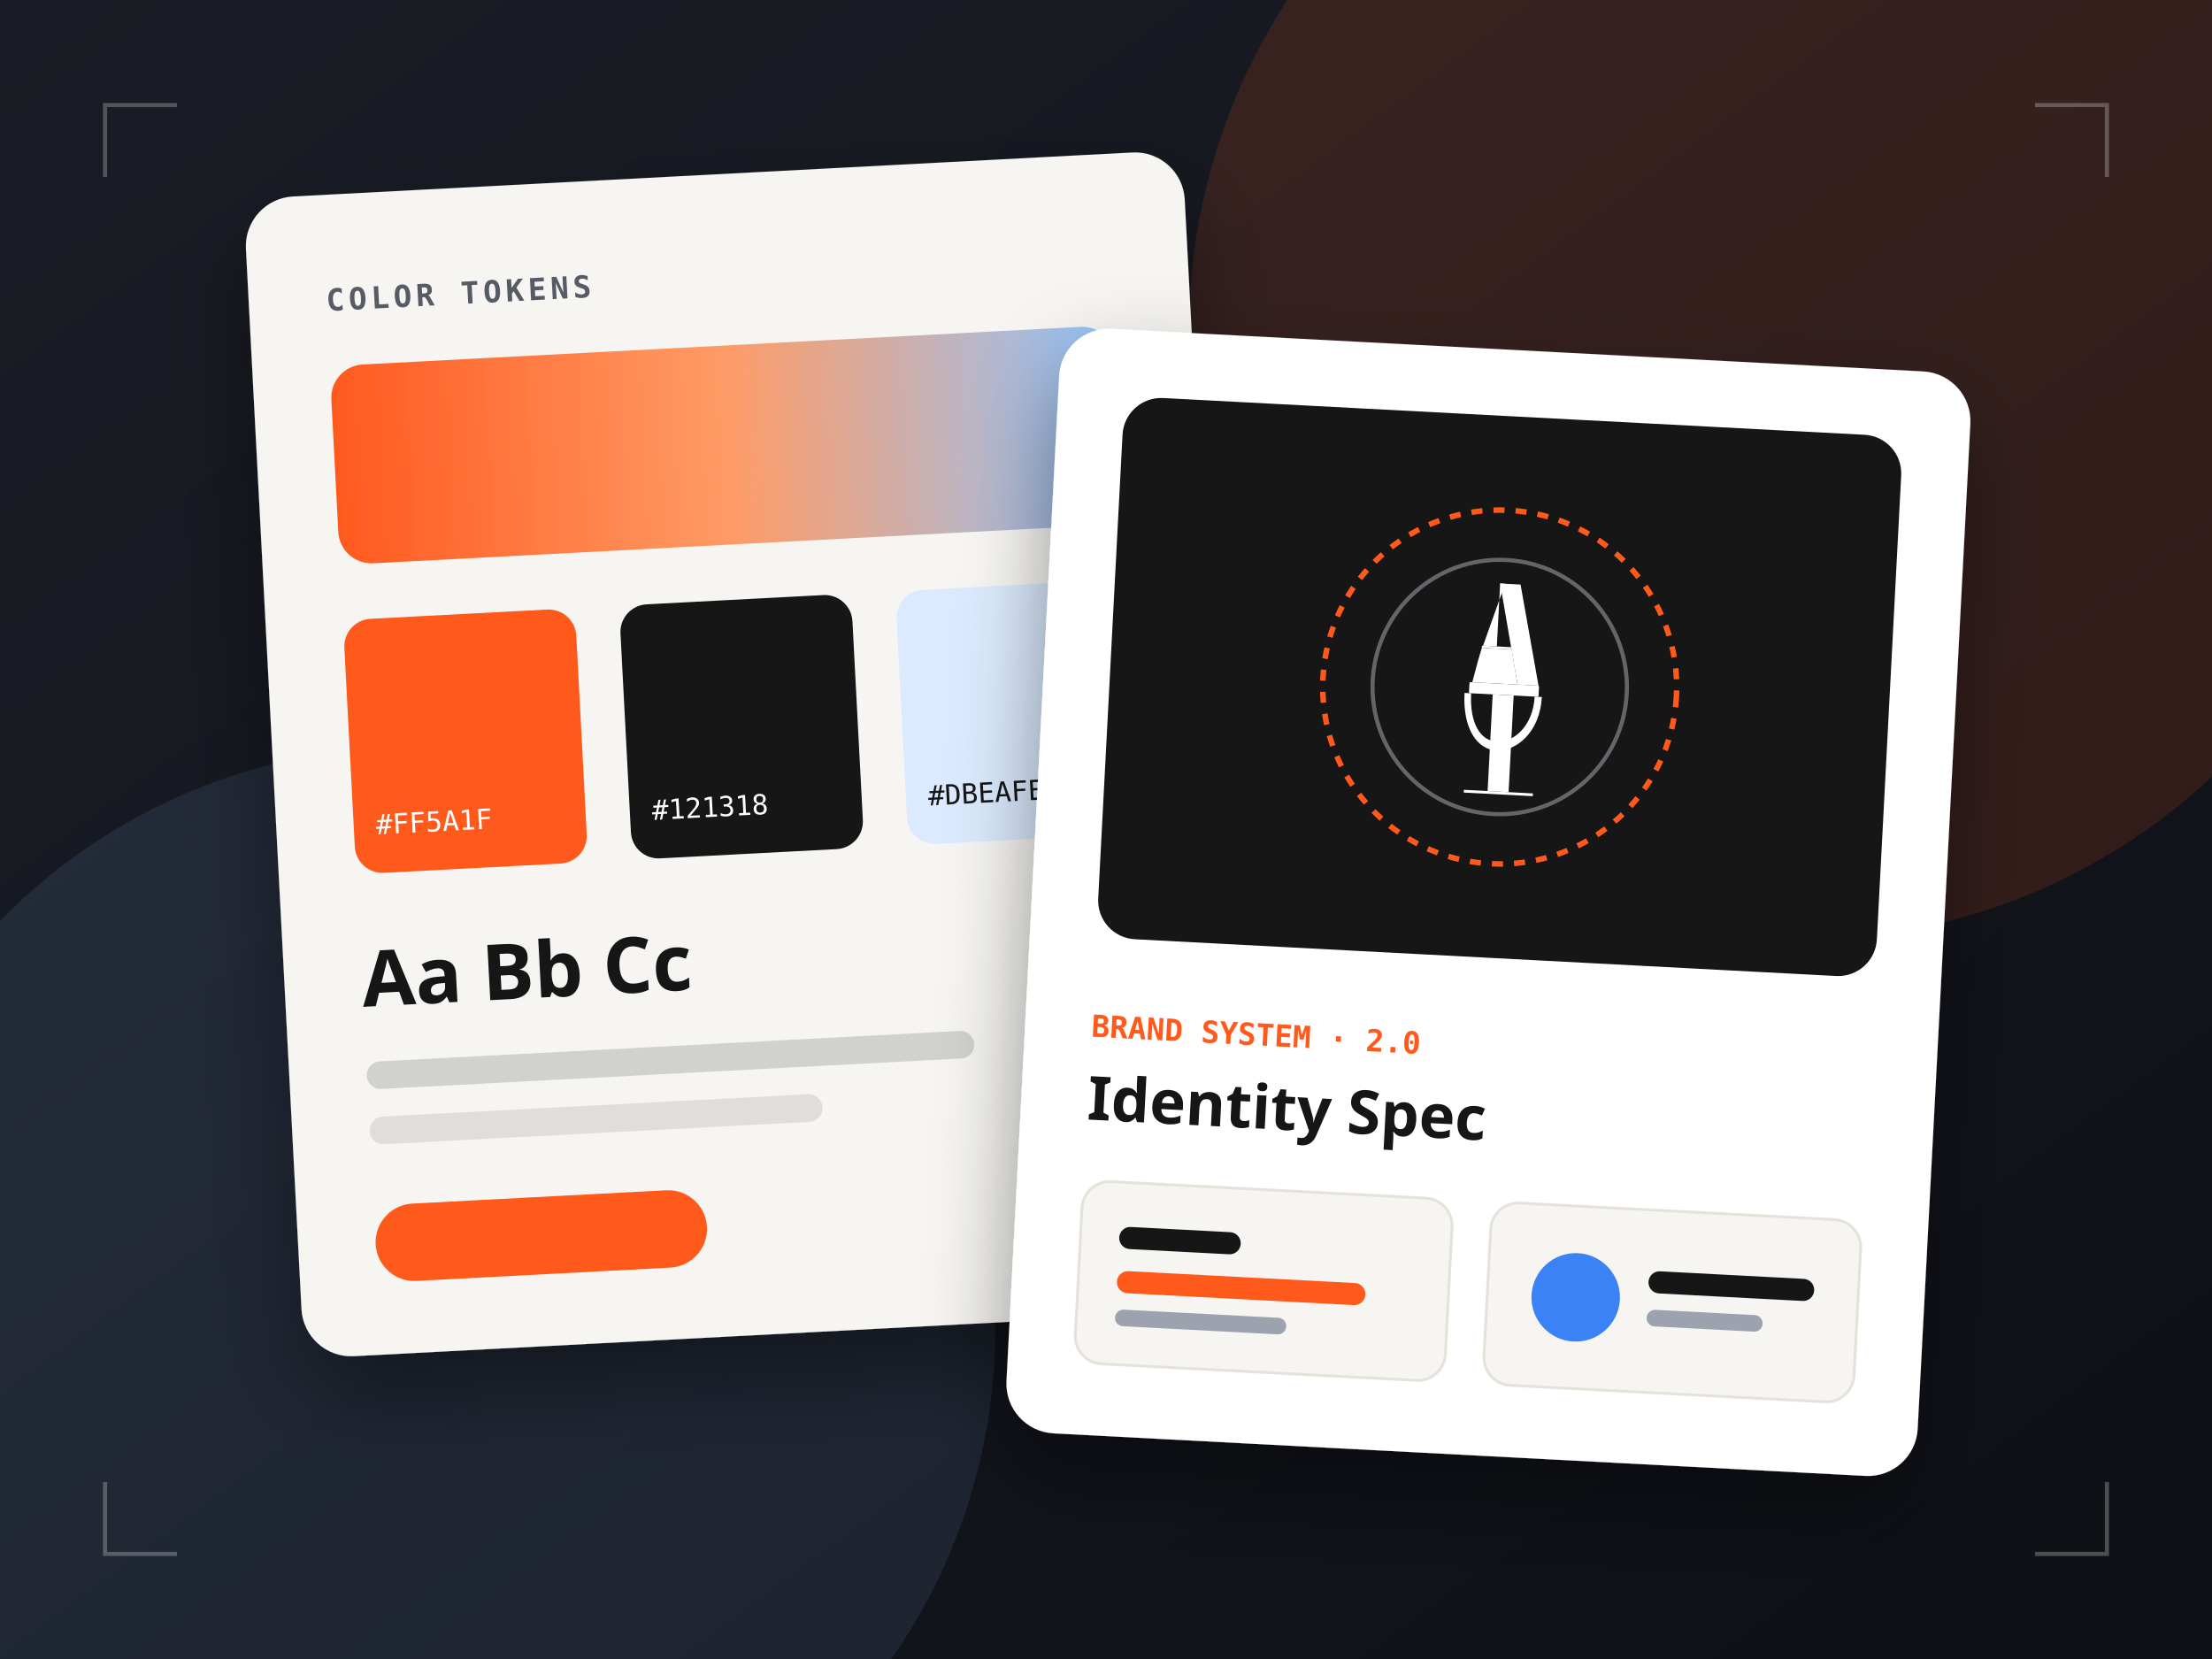
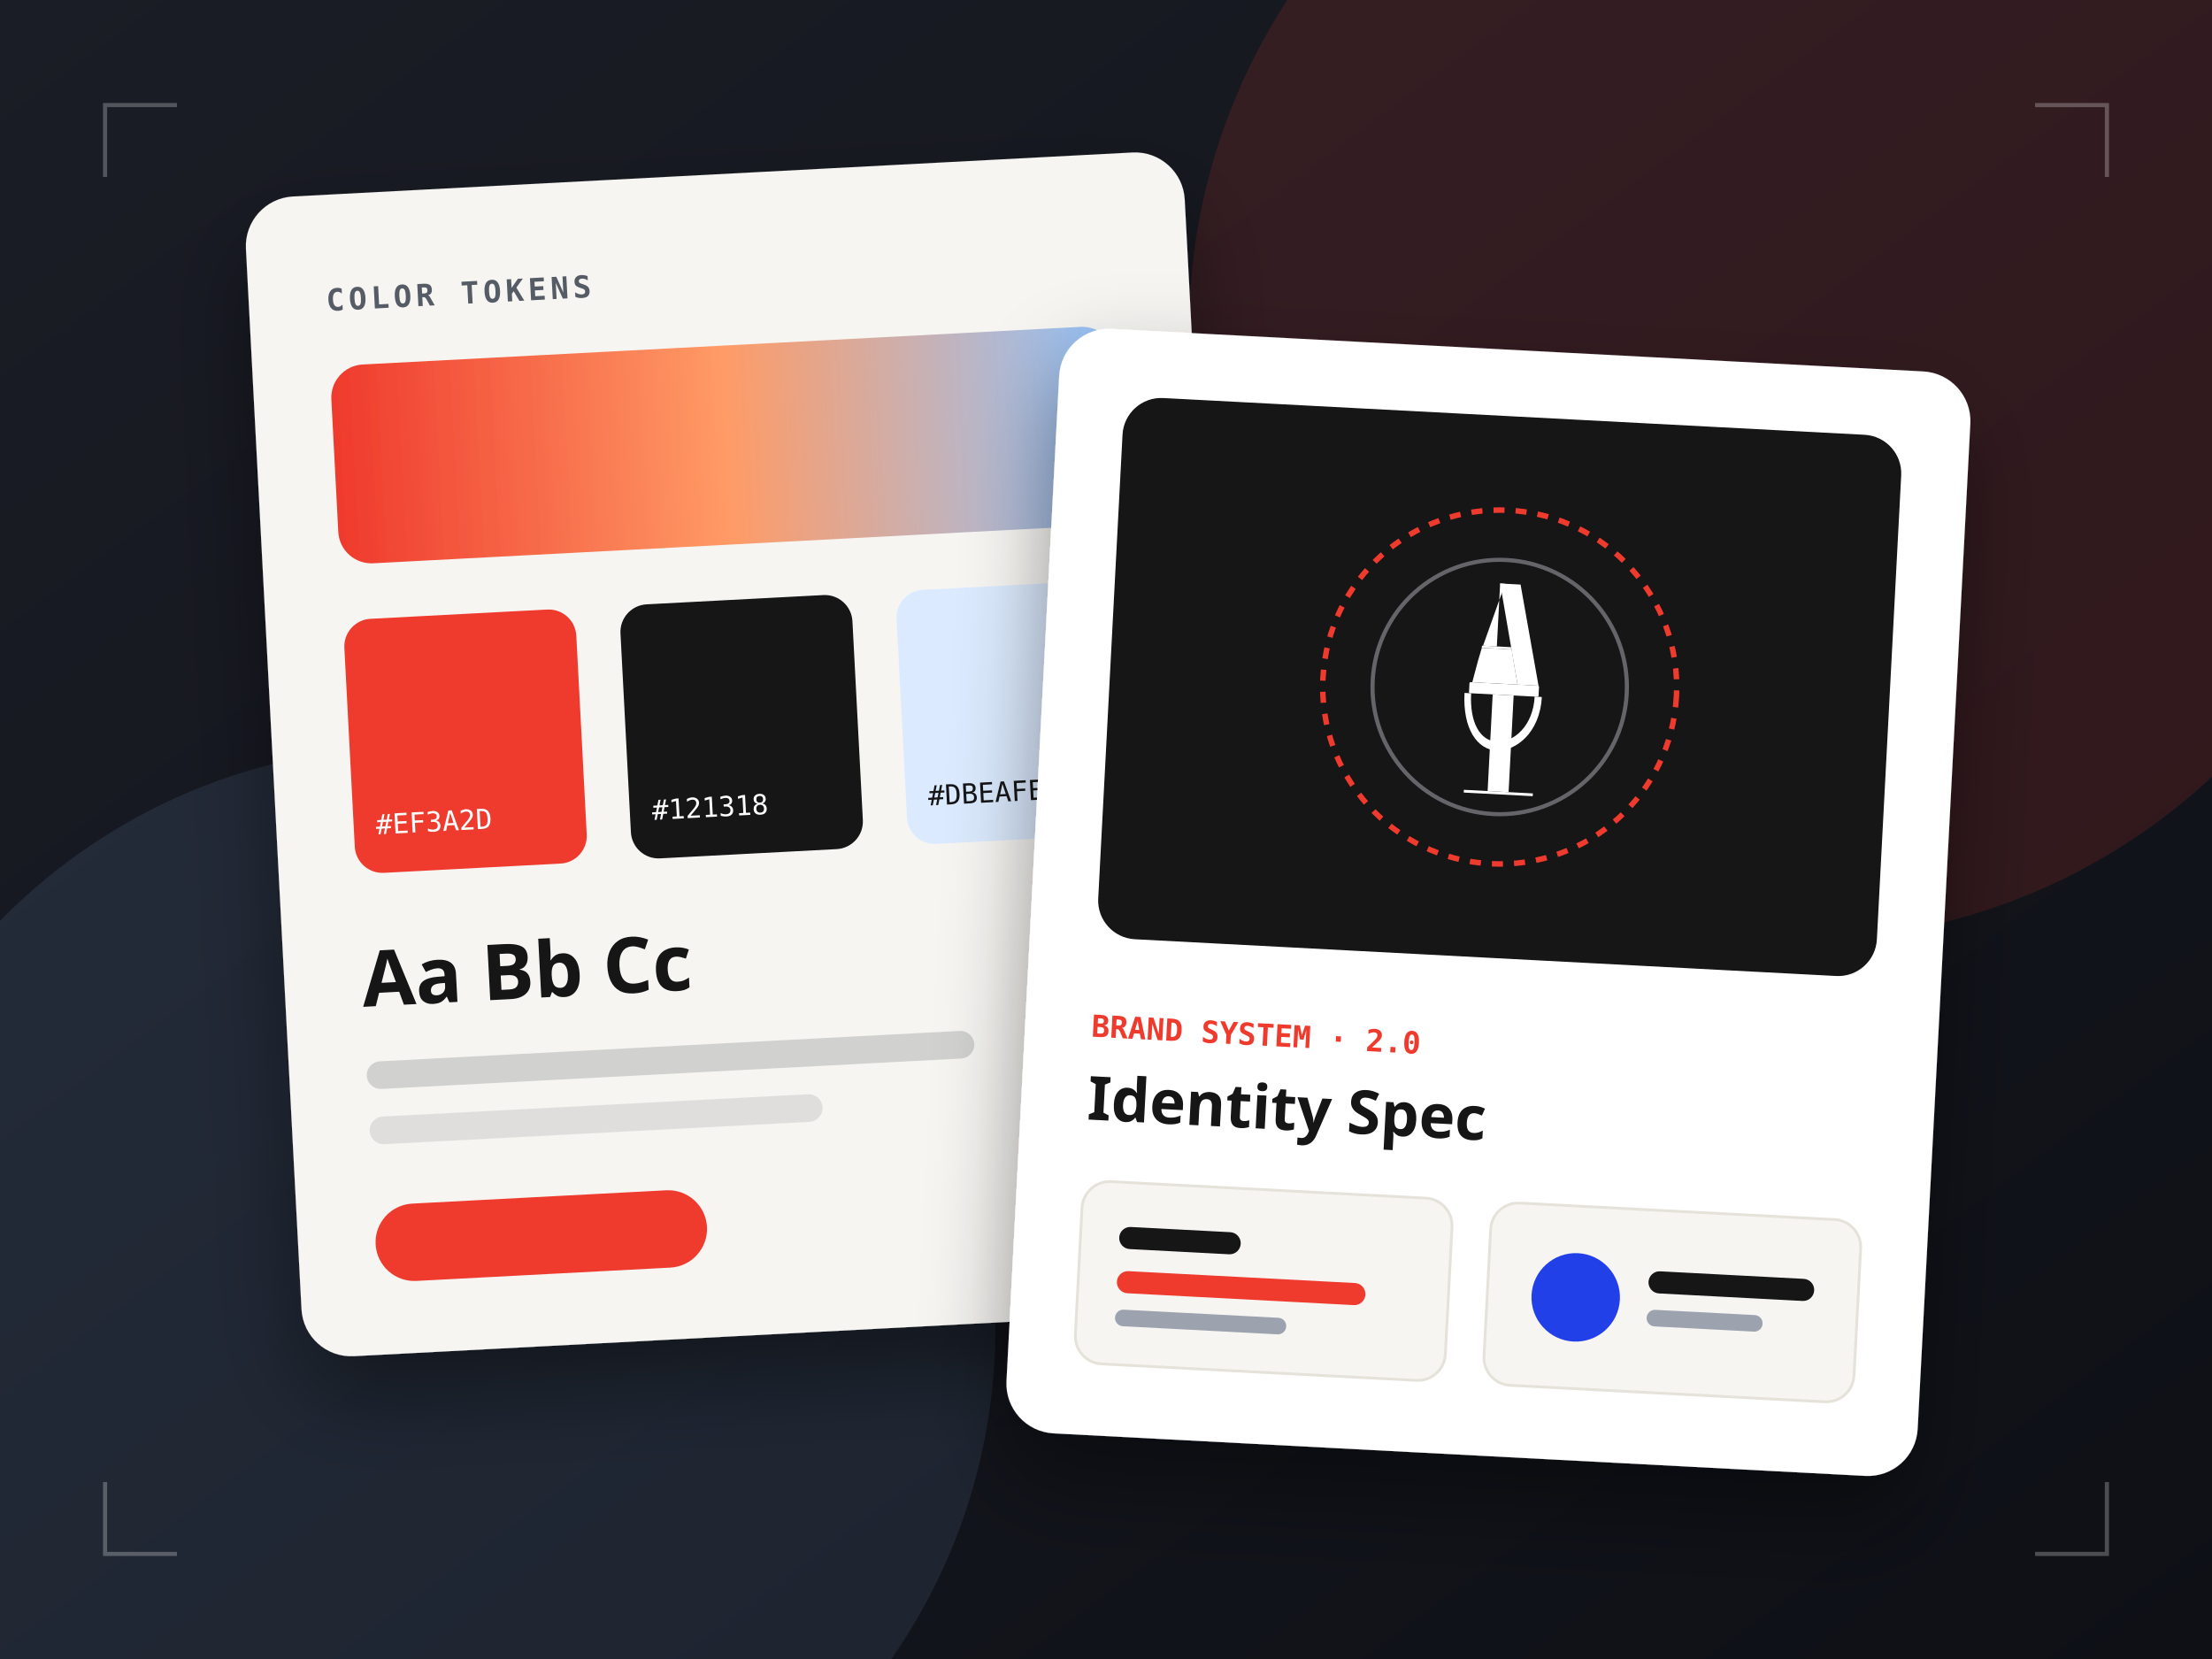
<svg xmlns="http://www.w3.org/2000/svg" viewBox="0 0 800 600" width="800" height="600">
  <defs>
    <linearGradient id="studioMat" x1="0" y1="0" x2="1" y2="1">
      <stop offset="0%" stop-color="#1B1D26" />
      <stop offset="100%" stop-color="#0E1016" />
    </linearGradient>
    <linearGradient id="accentGrad" x1="0" y1="0" x2="1" y2="0">
-       <stop offset="0%" stop-color="#FF5A1F" />
+       <stop offset="0%" stop-color="#EF3A2D" />
      <stop offset="50%" stop-color="#FF9B66" />
      <stop offset="100%" stop-color="#93C5FD" />
    </linearGradient>
    <filter id="cardDrop" x="-15%" y="-15%" width="140%" height="140%">
      <feDropShadow dx="0" dy="16" stdDeviation="16" flood-color="#000000" flood-opacity="0.4" />
    </filter>
  </defs>
  <rect width="800" height="600" fill="url(#studioMat)" />
-   <circle cx="650" cy="120" r="220" fill="#FF5A1F" opacity="0.14" />
+   <circle cx="650" cy="120" r="220" fill="#EF3A2D" opacity="0.14" />
  <circle cx="150" cy="480" r="210" fill="#93C5FD" opacity="0.1" />
  <path d="M 38 64 L 38 38 L 64 38 M 736 38 L 762 38 L 762 64 M 38 536 L 38 562 L 64 562 M 736 562 L 762 562 L 762 536" fill="none" stroke="#FFFFFF" stroke-opacity="0.25" stroke-width="1.5" />
  <g transform="translate(88, 72) rotate(-3)" filter="url(#cardDrop)">
    <rect width="340" height="420" rx="18" fill="#F6F5F2" />
    <text x="28" y="42" font-family="monospace" font-size="11" font-weight="700" fill="#575B66" letter-spacing="1.5">COLOR TOKENS</text>
    <rect x="28" y="62" width="284" height="72" rx="12" fill="url(#accentGrad)" />
-     <rect x="28" y="154" width="84" height="92" rx="10" fill="#FF5A1F" />
-     <text x="36" y="232" font-family="monospace" font-size="10" fill="#FFFFFF">#FF5A1F</text>
+     <rect x="28" y="154" width="84" height="92" rx="10" fill="#EF3A2D" />
+     <text x="36" y="232" font-family="monospace" font-size="10" fill="#FFFFFF">#EF3A2D</text>
    <rect x="128" y="154" width="84" height="92" rx="10" fill="#121318" />
    <text x="136" y="232" font-family="monospace" font-size="10" fill="#FFFFFF">#121318</text>
    <rect x="228" y="154" width="84" height="92" rx="10" fill="#DBEAFE" />
    <text x="236" y="232" font-family="monospace" font-size="10" fill="#121318">#DBEAFE</text>
    <text x="28" y="294" font-family="Arial Black, sans-serif" font-size="28" font-weight="900" fill="#121318">Aa Bb Cc</text>
    <rect x="28" y="314" width="220" height="10" rx="5" fill="#121318" fill-opacity="0.16" />
    <rect x="28" y="334" width="164" height="10" rx="5" fill="#121318" fill-opacity="0.1" />
-     <rect x="28" y="366" width="120" height="28" rx="14" fill="#FF5A1F" />
+     <rect x="28" y="366" width="120" height="28" rx="14" fill="#EF3A2D" />
    <circle cx="290" cy="380" r="14" fill="#121318" />
  </g>
  <g transform="translate(384, 118) rotate(3)" filter="url(#cardDrop)">
    <rect width="330" height="400" rx="18" fill="#FFFFFF" />
    <rect x="24" y="24" width="282" height="196" rx="14" fill="#121318" />
-     <circle cx="165" cy="122" r="64" fill="none" stroke="#FF5A1F" stroke-width="2" stroke-dasharray="4 4" />
+     <circle cx="165" cy="122" r="64" fill="none" stroke="#EF3A2D" stroke-width="2" stroke-dasharray="4 4" />
    <circle cx="165" cy="122" r="46" fill="none" stroke="#FFFFFF" stroke-opacity="0.35" stroke-width="1.5" />
    <g transform="translate(115, 72) scale(0.2)" fill="#FFFFFF">
      <polygon points="241,63 250,63 216,177 241,177" />
      <rect x="214" y="177" width="53" height="4" />
      <polygon points="241,63 278,63 320,244 282,244" />
      <polygon points="208,206 214,181 268,181 282,244 200,244" />
      <rect x="195" y="244" width="126" height="20" rx="2" />
      <path d="M 187,264 C 187,330 216,365 250,365 C 284,365 327,330 327,264 L 314,264 C 314,318 280,349 250,349 C 220,349 199,318 199,264 Z" />
      <rect x="238" y="264" width="38" height="175" />
      <rect x="195" y="439" width="125" height="5" />
    </g>
-     <text x="24" y="256" font-family="monospace" font-size="11" font-weight="700" fill="#FF5A1F">BRAND SYSTEM · 2.0</text>
+     <text x="24" y="256" font-family="monospace" font-size="11" font-weight="700" fill="#EF3A2D">BRAND SYSTEM · 2.0</text>
    <text x="24" y="286" font-family="Arial Black, sans-serif" font-size="22" font-weight="800" fill="#121318">Identity Spec</text>
    <rect x="24" y="308" width="134" height="66" rx="10" fill="#F6F5F2" stroke="#E5E2DA" />
    <rect x="38" y="324" width="44" height="8" rx="4" fill="#121318" />
-     <rect x="38" y="340" width="90" height="8" rx="4" fill="#FF5A1F" />
+     <rect x="38" y="340" width="90" height="8" rx="4" fill="#EF3A2D" />
    <rect x="38" y="354" width="62" height="6" rx="3" fill="#9CA3AF" />
    <rect x="172" y="308" width="134" height="66" rx="10" fill="#F6F5F2" stroke="#E5E2DA" />
-     <circle cx="204" cy="341" r="16" fill="#3B82F6" />
+     <circle cx="204" cy="341" r="16" fill="#2340E8" />
    <rect x="230" y="330" width="60" height="8" rx="4" fill="#121318" />
    <rect x="230" y="344" width="42" height="6" rx="3" fill="#9CA3AF" />
  </g>
</svg>
